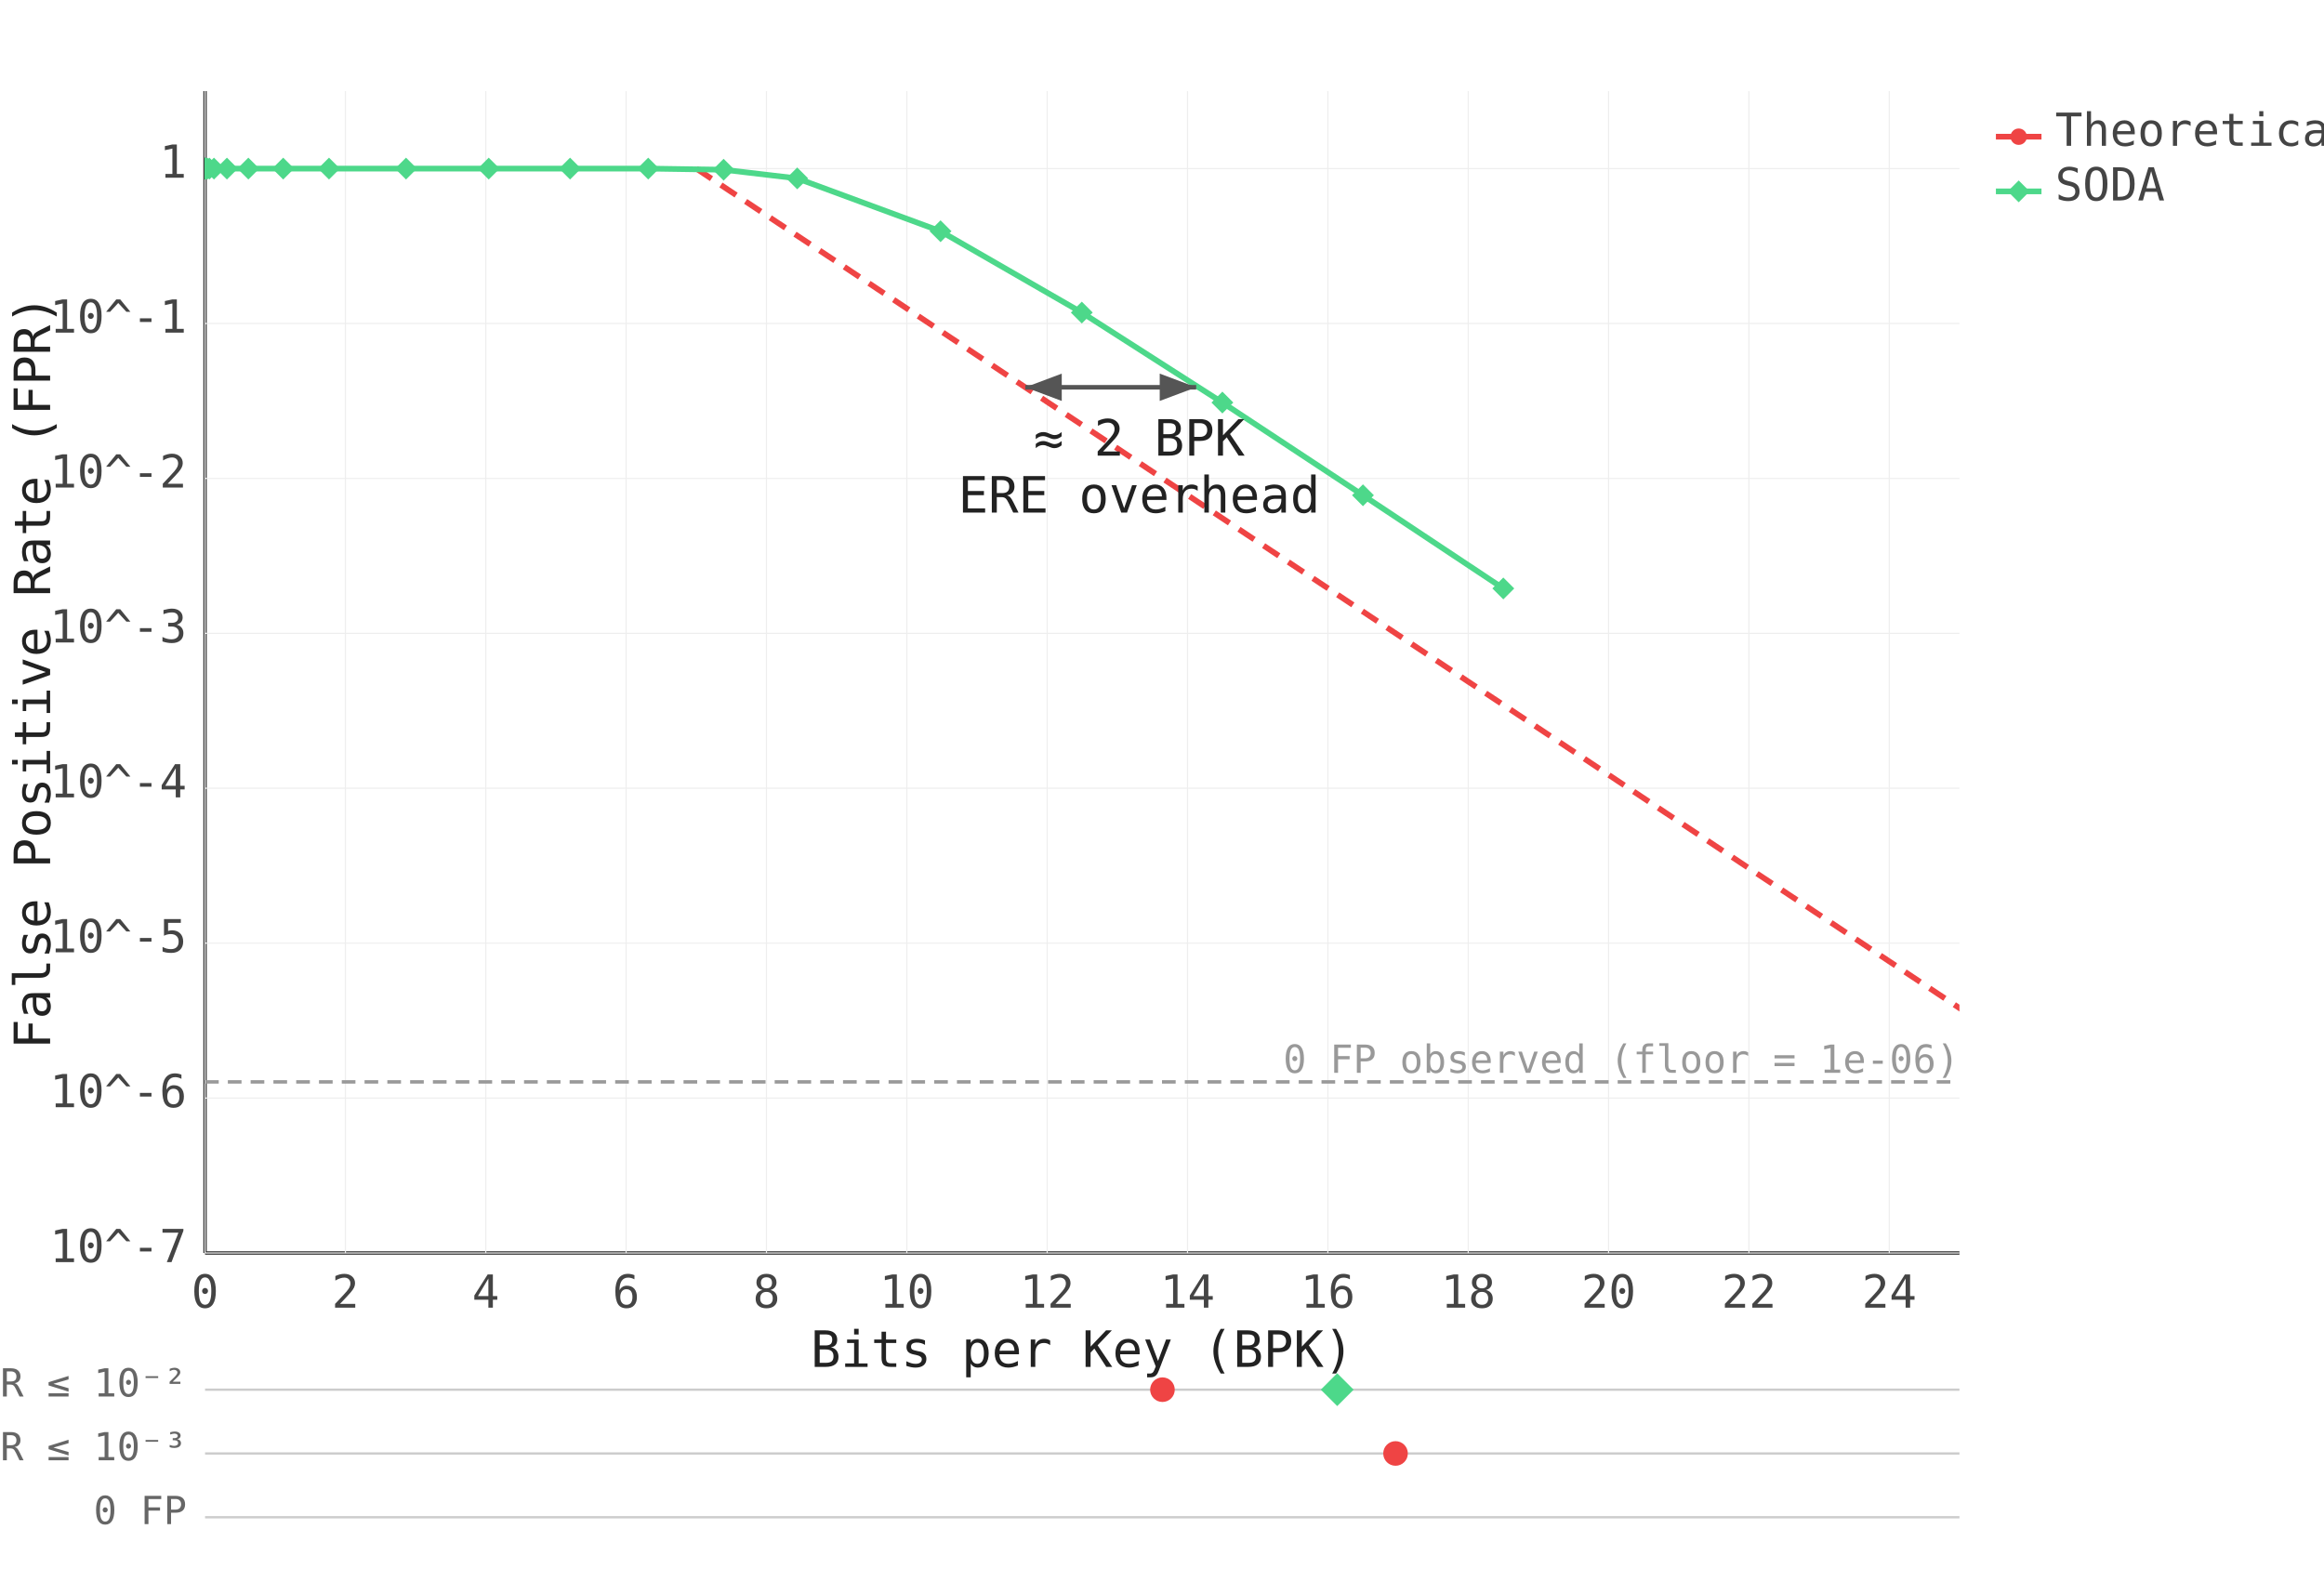
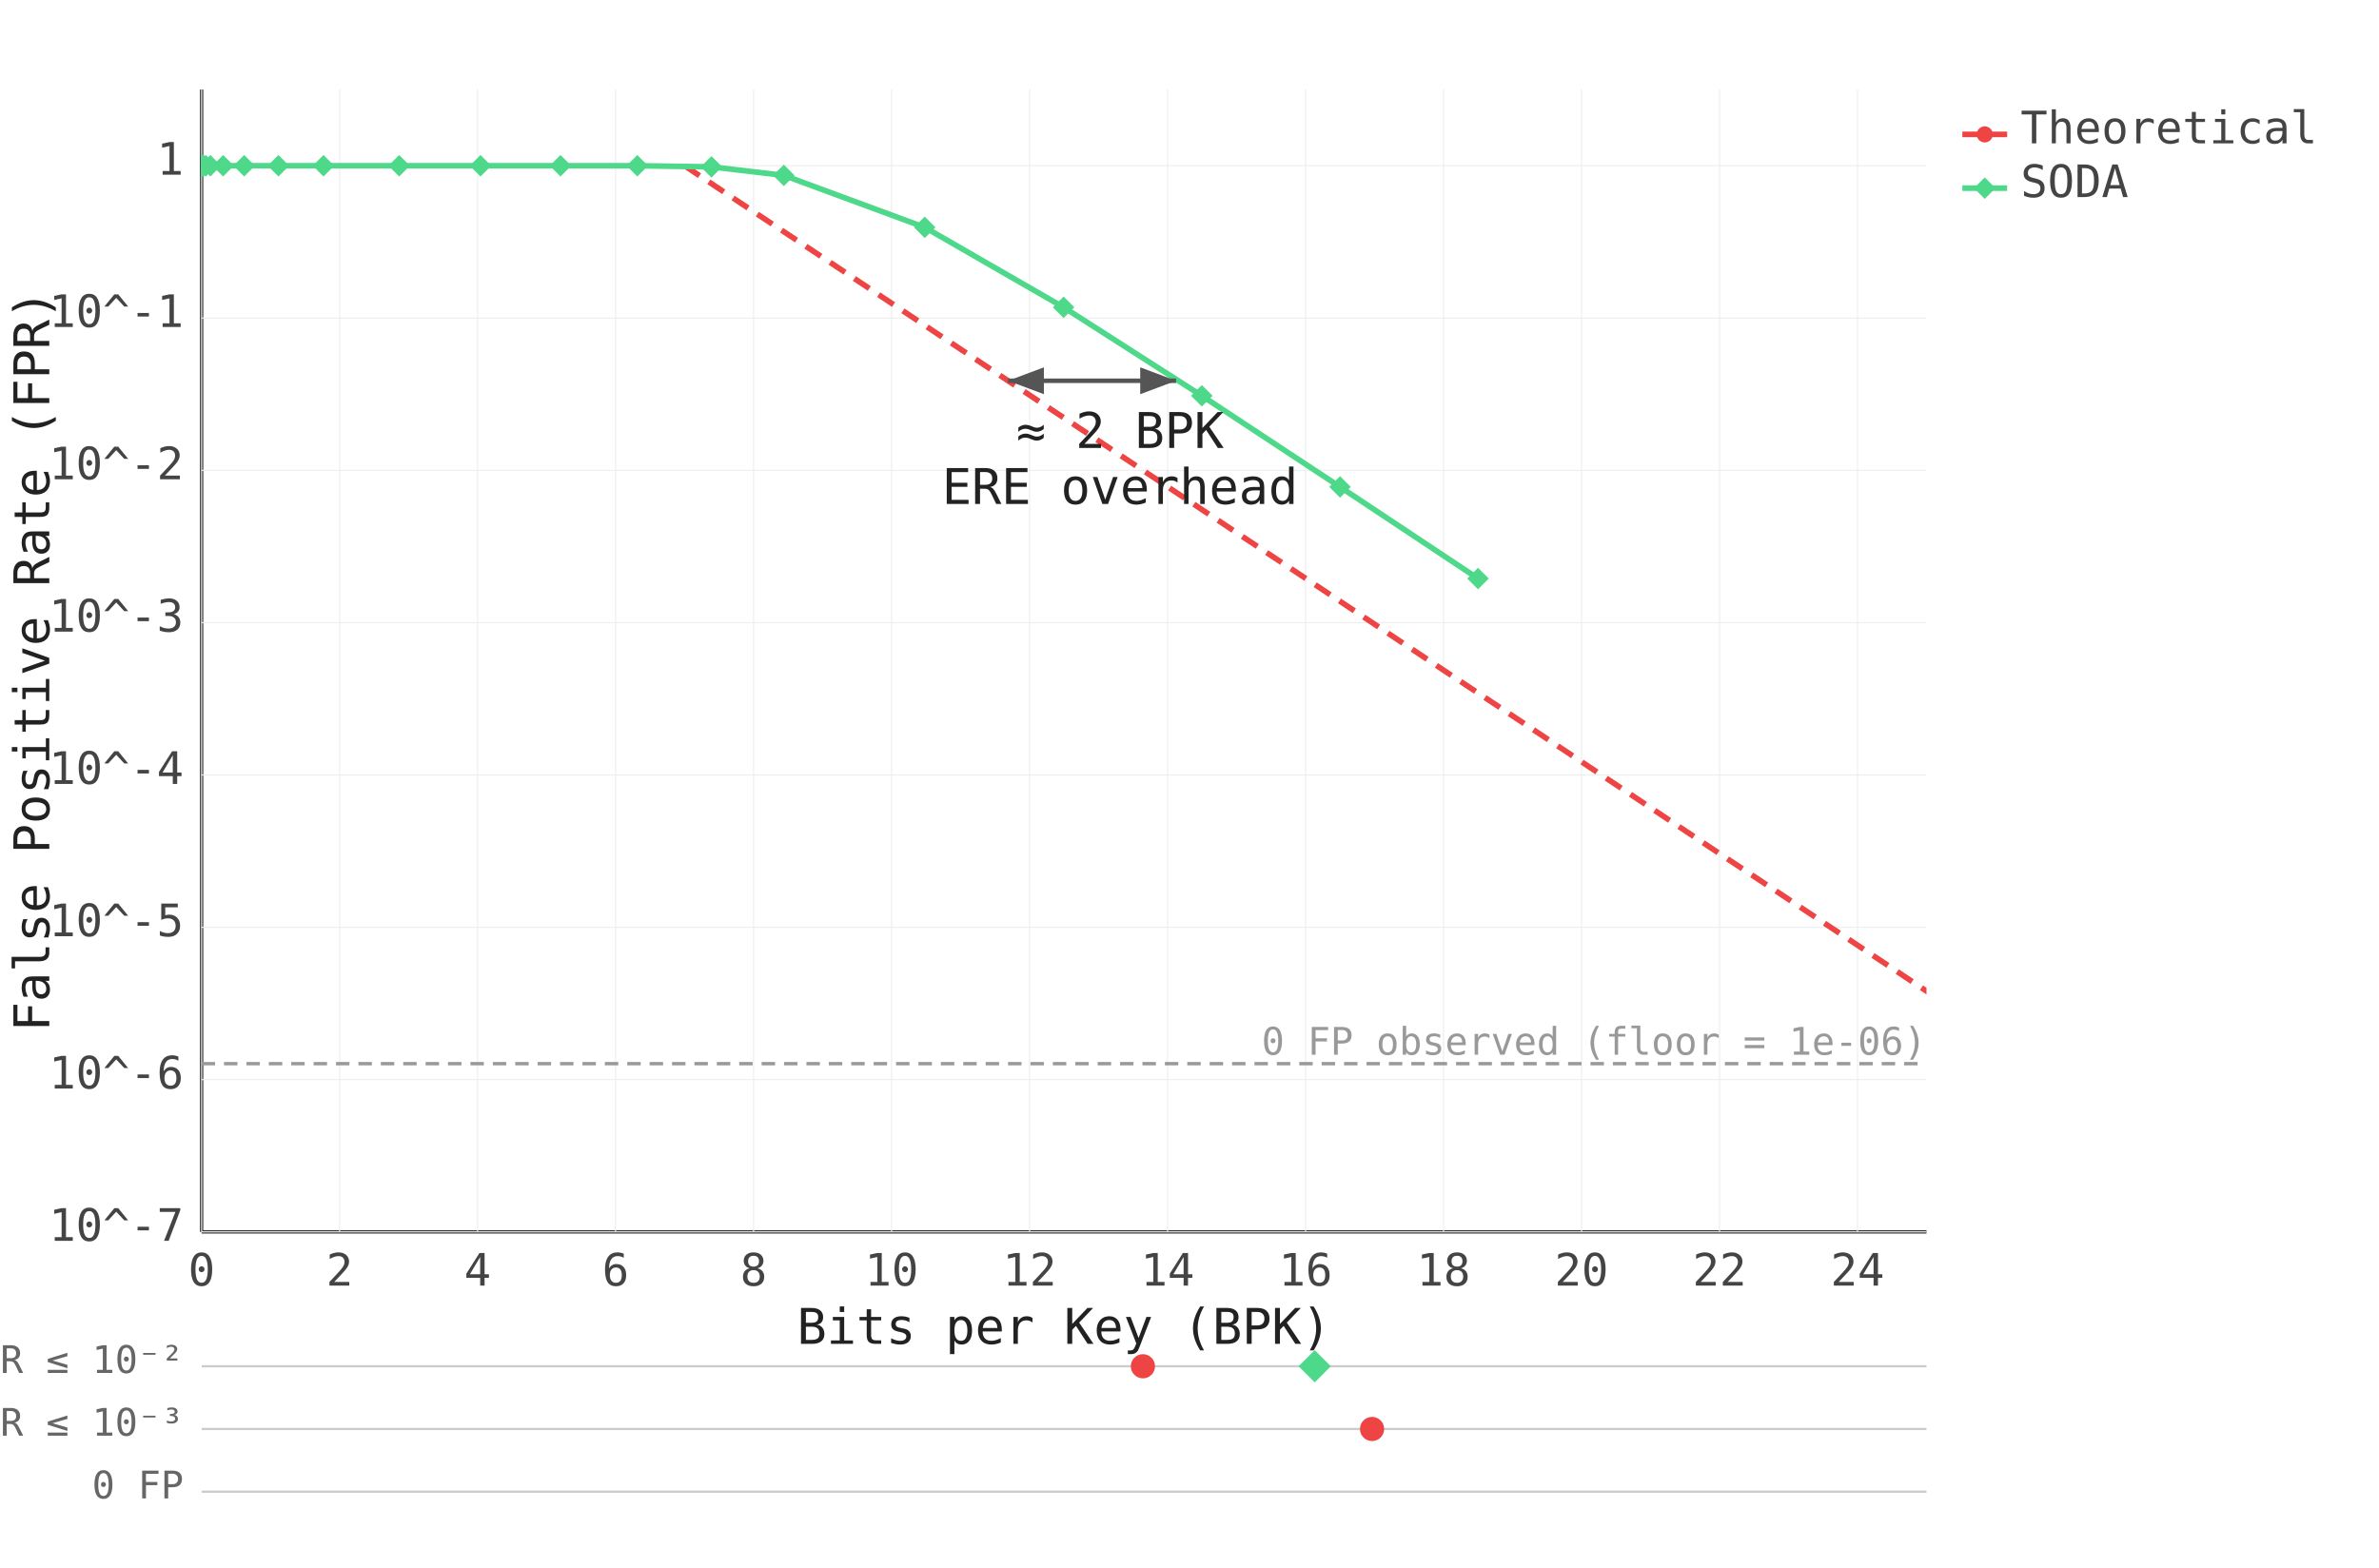
- <svg xmlns="http://www.w3.org/2000/svg" width="1020" height="700" viewBox="0 0 1020 700">
+ <svg xmlns="http://www.w3.org/2000/svg" width="1062" height="700" viewBox="0 0 1062 700">
  <defs>
    <clipPath id="plot-region">
      <rect x="90.0" y="40.0" width="770.0" height="510.0" />
    </clipPath>
  </defs>
  <style>text{font-family:Menlo,Monaco,monospace;font-size:22px;fill:#222} .axis{stroke:#333;stroke-width:1.5} .grid{stroke:#eee;stroke-width:0.5} .label{font-size:20px;fill:#444}</style>
  <line class="axis" x1="90.0" y1="550.0" x2="860.0" y2="550.0" />
  <line class="axis" x1="90.0" y1="40.0" x2="90.0" y2="550.0" />
  <line class="grid" x1="90.0" y1="550.0" x2="860.0" y2="550.0" />
  <text class="label" x="82.0" y="554.0" text-anchor="end">10^-7</text>
  <line class="grid" x1="90.0" y1="482.0" x2="860.0" y2="482.0" />
  <text class="label" x="82.0" y="486.0" text-anchor="end">10^-6</text>
  <line class="grid" x1="90.0" y1="414.0" x2="860.0" y2="414.0" />
  <text class="label" x="82.0" y="418.0" text-anchor="end">10^-5</text>
  <line class="grid" x1="90.0" y1="346.0" x2="860.0" y2="346.0" />
  <text class="label" x="82.0" y="350.0" text-anchor="end">10^-4</text>
  <line class="grid" x1="90.0" y1="278.0" x2="860.0" y2="278.0" />
  <text class="label" x="82.0" y="282.0" text-anchor="end">10^-3</text>
  <line class="grid" x1="90.0" y1="210.0" x2="860.0" y2="210.0" />
  <text class="label" x="82.0" y="214.0" text-anchor="end">10^-2</text>
  <line class="grid" x1="90.0" y1="142.0" x2="860.0" y2="142.0" />
  <text class="label" x="82.0" y="146.0" text-anchor="end">10^-1</text>
  <line class="grid" x1="90.0" y1="74.0" x2="860.0" y2="74.0" />
  <text class="label" x="82.0" y="78.0" text-anchor="end">1</text>
  <line class="grid" x1="90.0" y1="40.0" x2="90.0" y2="550.0" />
  <text class="label" x="90.0" y="574.0" text-anchor="middle">0</text>
  <line class="grid" x1="151.6" y1="40.0" x2="151.6" y2="550.0" />
  <text class="label" x="151.6" y="574.0" text-anchor="middle">2</text>
  <line class="grid" x1="213.2" y1="40.0" x2="213.2" y2="550.0" />
  <text class="label" x="213.2" y="574.0" text-anchor="middle">4</text>
  <line class="grid" x1="274.8" y1="40.0" x2="274.8" y2="550.0" />
  <text class="label" x="274.8" y="574.0" text-anchor="middle">6</text>
  <line class="grid" x1="336.4" y1="40.0" x2="336.4" y2="550.0" />
  <text class="label" x="336.4" y="574.0" text-anchor="middle">8</text>
  <line class="grid" x1="398.0" y1="40.0" x2="398.0" y2="550.0" />
  <text class="label" x="398.0" y="574.0" text-anchor="middle">10</text>
  <line class="grid" x1="459.6" y1="40.0" x2="459.6" y2="550.0" />
  <text class="label" x="459.6" y="574.0" text-anchor="middle">12</text>
  <line class="grid" x1="521.2" y1="40.0" x2="521.2" y2="550.0" />
  <text class="label" x="521.2" y="574.0" text-anchor="middle">14</text>
  <line class="grid" x1="582.8" y1="40.0" x2="582.8" y2="550.0" />
  <text class="label" x="582.8" y="574.0" text-anchor="middle">16</text>
  <line class="grid" x1="644.4" y1="40.0" x2="644.4" y2="550.0" />
  <text class="label" x="644.4" y="574.0" text-anchor="middle">18</text>
  <line class="grid" x1="706.0" y1="40.0" x2="706.0" y2="550.0" />
  <text class="label" x="706.0" y="574.0" text-anchor="middle">20</text>
  <line class="grid" x1="767.6" y1="40.0" x2="767.6" y2="550.0" />
  <text class="label" x="767.6" y="574.0" text-anchor="middle">22</text>
  <line class="grid" x1="829.2" y1="40.0" x2="829.2" y2="550.0" />
  <text class="label" x="829.2" y="574.0" text-anchor="middle">24</text>
  <line x1="90.0" y1="474.9" x2="860.0" y2="474.9" stroke="#999" stroke-width="1.5" stroke-dasharray="6,4" />
  <text x="860.0" y="470.9" text-anchor="end" style="font-size:17px;fill:#999">0 FP observed (floor = 1e-06)</text>
  <g clip-path="url(#plot-region)">
    <polyline fill="none" stroke="#ef4444" stroke-width="2.5" stroke-dasharray="8,5" points="305.6,74.0 336.4,94.5 367.2,114.9 398.0,135.4 428.8,155.9 459.6,176.4 490.4,196.8 521.2,217.3 552.0,237.8 582.8,258.2 613.6,278.7 644.4,299.2 675.2,319.6 706.0,340.1 736.8,360.6 767.6,381.1 798.4,401.5 829.2,422.0 860.0,442.5 890.8,462.9" />
    <polyline fill="none" stroke="#4dd88a" stroke-width="2.5" points="90.0,74.0 90.0,74.0 90.0,74.0 90.0,74.0 90.0,74.0 90.0,74.0 90.1,74.0 90.1,74.0 90.2,74.0 90.5,74.0 91.0,74.0 91.9,74.0 93.9,74.0 99.6,74.0 109.0,74.0 124.3,74.0 144.4,74.0 178.2,74.0 214.5,74.0 250.2,74.0 284.5,74.0 317.6,74.5 349.9,78.3 412.8,101.5 474.8,137.2 536.5,176.7 598.2,217.4 659.8,258.3" />
    <polygon points="90.0,69.2 94.8,74.0 90.0,78.8 85.2,74.0" fill="#4dd88a" />
    <polygon points="90.0,69.2 94.8,74.0 90.0,78.8 85.2,74.0" fill="#4dd88a" />
    <polygon points="90.0,69.2 94.8,74.0 90.0,78.8 85.2,74.0" fill="#4dd88a" />
    <polygon points="90.0,69.2 94.8,74.0 90.0,78.8 85.2,74.0" fill="#4dd88a" />
    <polygon points="90.0,69.2 94.8,74.0 90.0,78.8 85.2,74.0" fill="#4dd88a" />
    <polygon points="90.0,69.2 94.8,74.0 90.0,78.8 85.2,74.0" fill="#4dd88a" />
    <polygon points="90.1,69.2 94.9,74.0 90.1,78.8 85.3,74.0" fill="#4dd88a" />
    <polygon points="90.1,69.2 94.9,74.0 90.1,78.8 85.3,74.0" fill="#4dd88a" />
    <polygon points="90.2,69.2 95.0,74.0 90.2,78.8 85.4,74.0" fill="#4dd88a" />
    <polygon points="90.5,69.2 95.3,74.0 90.5,78.8 85.7,74.0" fill="#4dd88a" />
    <polygon points="91.0,69.2 95.8,74.0 91.0,78.8 86.2,74.0" fill="#4dd88a" />
    <polygon points="91.9,69.2 96.7,74.0 91.9,78.8 87.1,74.0" fill="#4dd88a" />
    <polygon points="93.9,69.2 98.7,74.0 93.9,78.8 89.1,74.0" fill="#4dd88a" />
    <polygon points="99.6,69.2 104.4,74.0 99.6,78.8 94.8,74.0" fill="#4dd88a" />
    <polygon points="109.0,69.2 113.8,74.0 109.0,78.8 104.2,74.0" fill="#4dd88a" />
    <polygon points="124.3,69.2 129.1,74.0 124.3,78.8 119.5,74.0" fill="#4dd88a" />
    <polygon points="144.4,69.2 149.2,74.0 144.4,78.8 139.6,74.0" fill="#4dd88a" />
    <polygon points="178.2,69.2 183.0,74.0 178.2,78.8 173.4,74.0" fill="#4dd88a" />
    <polygon points="214.5,69.2 219.3,74.0 214.5,78.8 209.7,74.0" fill="#4dd88a" />
    <polygon points="250.2,69.2 255.0,74.0 250.2,78.8 245.4,74.0" fill="#4dd88a" />
    <polygon points="284.5,69.2 289.3,74.0 284.5,78.8 279.7,74.0" fill="#4dd88a" />
    <polygon points="317.6,69.7 322.4,74.5 317.6,79.3 312.8,74.5" fill="#4dd88a" />
    <polygon points="349.9,73.5 354.7,78.3 349.9,83.1 345.1,78.3" fill="#4dd88a" />
    <polygon points="412.8,96.7 417.6,101.5 412.8,106.3 408.0,101.5" fill="#4dd88a" />
    <polygon points="474.8,132.4 479.6,137.2 474.8,142.0 470.0,137.2" fill="#4dd88a" />
    <polygon points="536.5,171.9 541.3,176.7 536.5,181.5 531.7,176.7" fill="#4dd88a" />
    <polygon points="598.2,212.6 603.0,217.4 598.2,222.2 593.4,217.4" fill="#4dd88a" />
    <polygon points="659.8,253.5 664.6,258.3 659.8,263.1 655.0,258.3" fill="#4dd88a" />
  </g>
  <line x1="876" y1="60" x2="896" y2="60" stroke="#ef4444" stroke-width="2.5" stroke-dasharray="8,5" />
  <circle cx="886.0" cy="60.0" r="3.6" fill="#ef4444" />
  <text class="label" x="902" y="64">Theoretical</text>
  <line x1="876" y1="84" x2="896" y2="84" stroke="#4dd88a" stroke-width="2.5" />
  <polygon points="886.0,79.2 890.8,84.0 886.0,88.8 881.2,84.0" fill="#4dd88a" />
  <text class="label" x="902" y="88">SODA</text>
  <text x="475" y="600" text-anchor="middle" style="font-size:22px">Bits per Key (BPK)</text>
  <text transform="translate(22,295) rotate(-90)" text-anchor="middle" style="font-size:22px">False Positive Rate (FPR)</text>
  <line x1="90.0" y1="610.0" x2="860.0" y2="610.0" stroke="#ccc" stroke-width="1" />
  <text x="82.0" y="613.0" text-anchor="end" style="font-size:17px;fill:#666">FPR ≤ 10⁻²</text>
  <g transform="translate(510.2,610.0) scale(1.5) translate(-510.2,-610.0)">
    <circle cx="510.2" cy="610.0" r="3.6" fill="#ef4444" />
  </g>
  <g transform="translate(586.9,610.0) scale(1.5) translate(-586.9,-610.0)">
    <polygon points="586.9,605.2 591.7,610.0 586.9,614.8 582.1,610.0" fill="#4dd88a" />
  </g>
  <line x1="90.0" y1="638.0" x2="860.0" y2="638.0" stroke="#ccc" stroke-width="1" />
  <text x="82.0" y="641.0" text-anchor="end" style="font-size:17px;fill:#666">FPR ≤ 10⁻³</text>
  <g transform="translate(612.5,638.0) scale(1.5) translate(-612.5,-638.0)">
    <circle cx="612.5" cy="638.0" r="3.6" fill="#ef4444" />
  </g>
  <line x1="90.0" y1="666.0" x2="860.0" y2="666.0" stroke="#ccc" stroke-width="1" />
  <text x="82.0" y="669.0" text-anchor="end" style="font-size:17px;fill:#666">0 FP</text>
  <defs>
    <marker id="ah" markerWidth="8" markerHeight="6" refX="8" refY="3" orient="auto">
      <path d="M0,0 L8,3 L0,6" fill="#555" />
    </marker>
    <marker id="ahl" markerWidth="8" markerHeight="6" refX="0" refY="3" orient="auto">
      <path d="M8,0 L0,3 L8,6" fill="#555" />
    </marker>
  </defs>
  <line x1="450" y1="170" x2="525" y2="170" stroke="#555" stroke-width="2" marker-start="url(#ahl)" marker-end="url(#ah)" />
  <text x="500" y="200" text-anchor="middle" font-size="10" fill="#555">≈ 2 BPK</text>
  <text x="500" y="225" text-anchor="middle" font-size="10" fill="#777">ERE overhead</text>
</svg>
